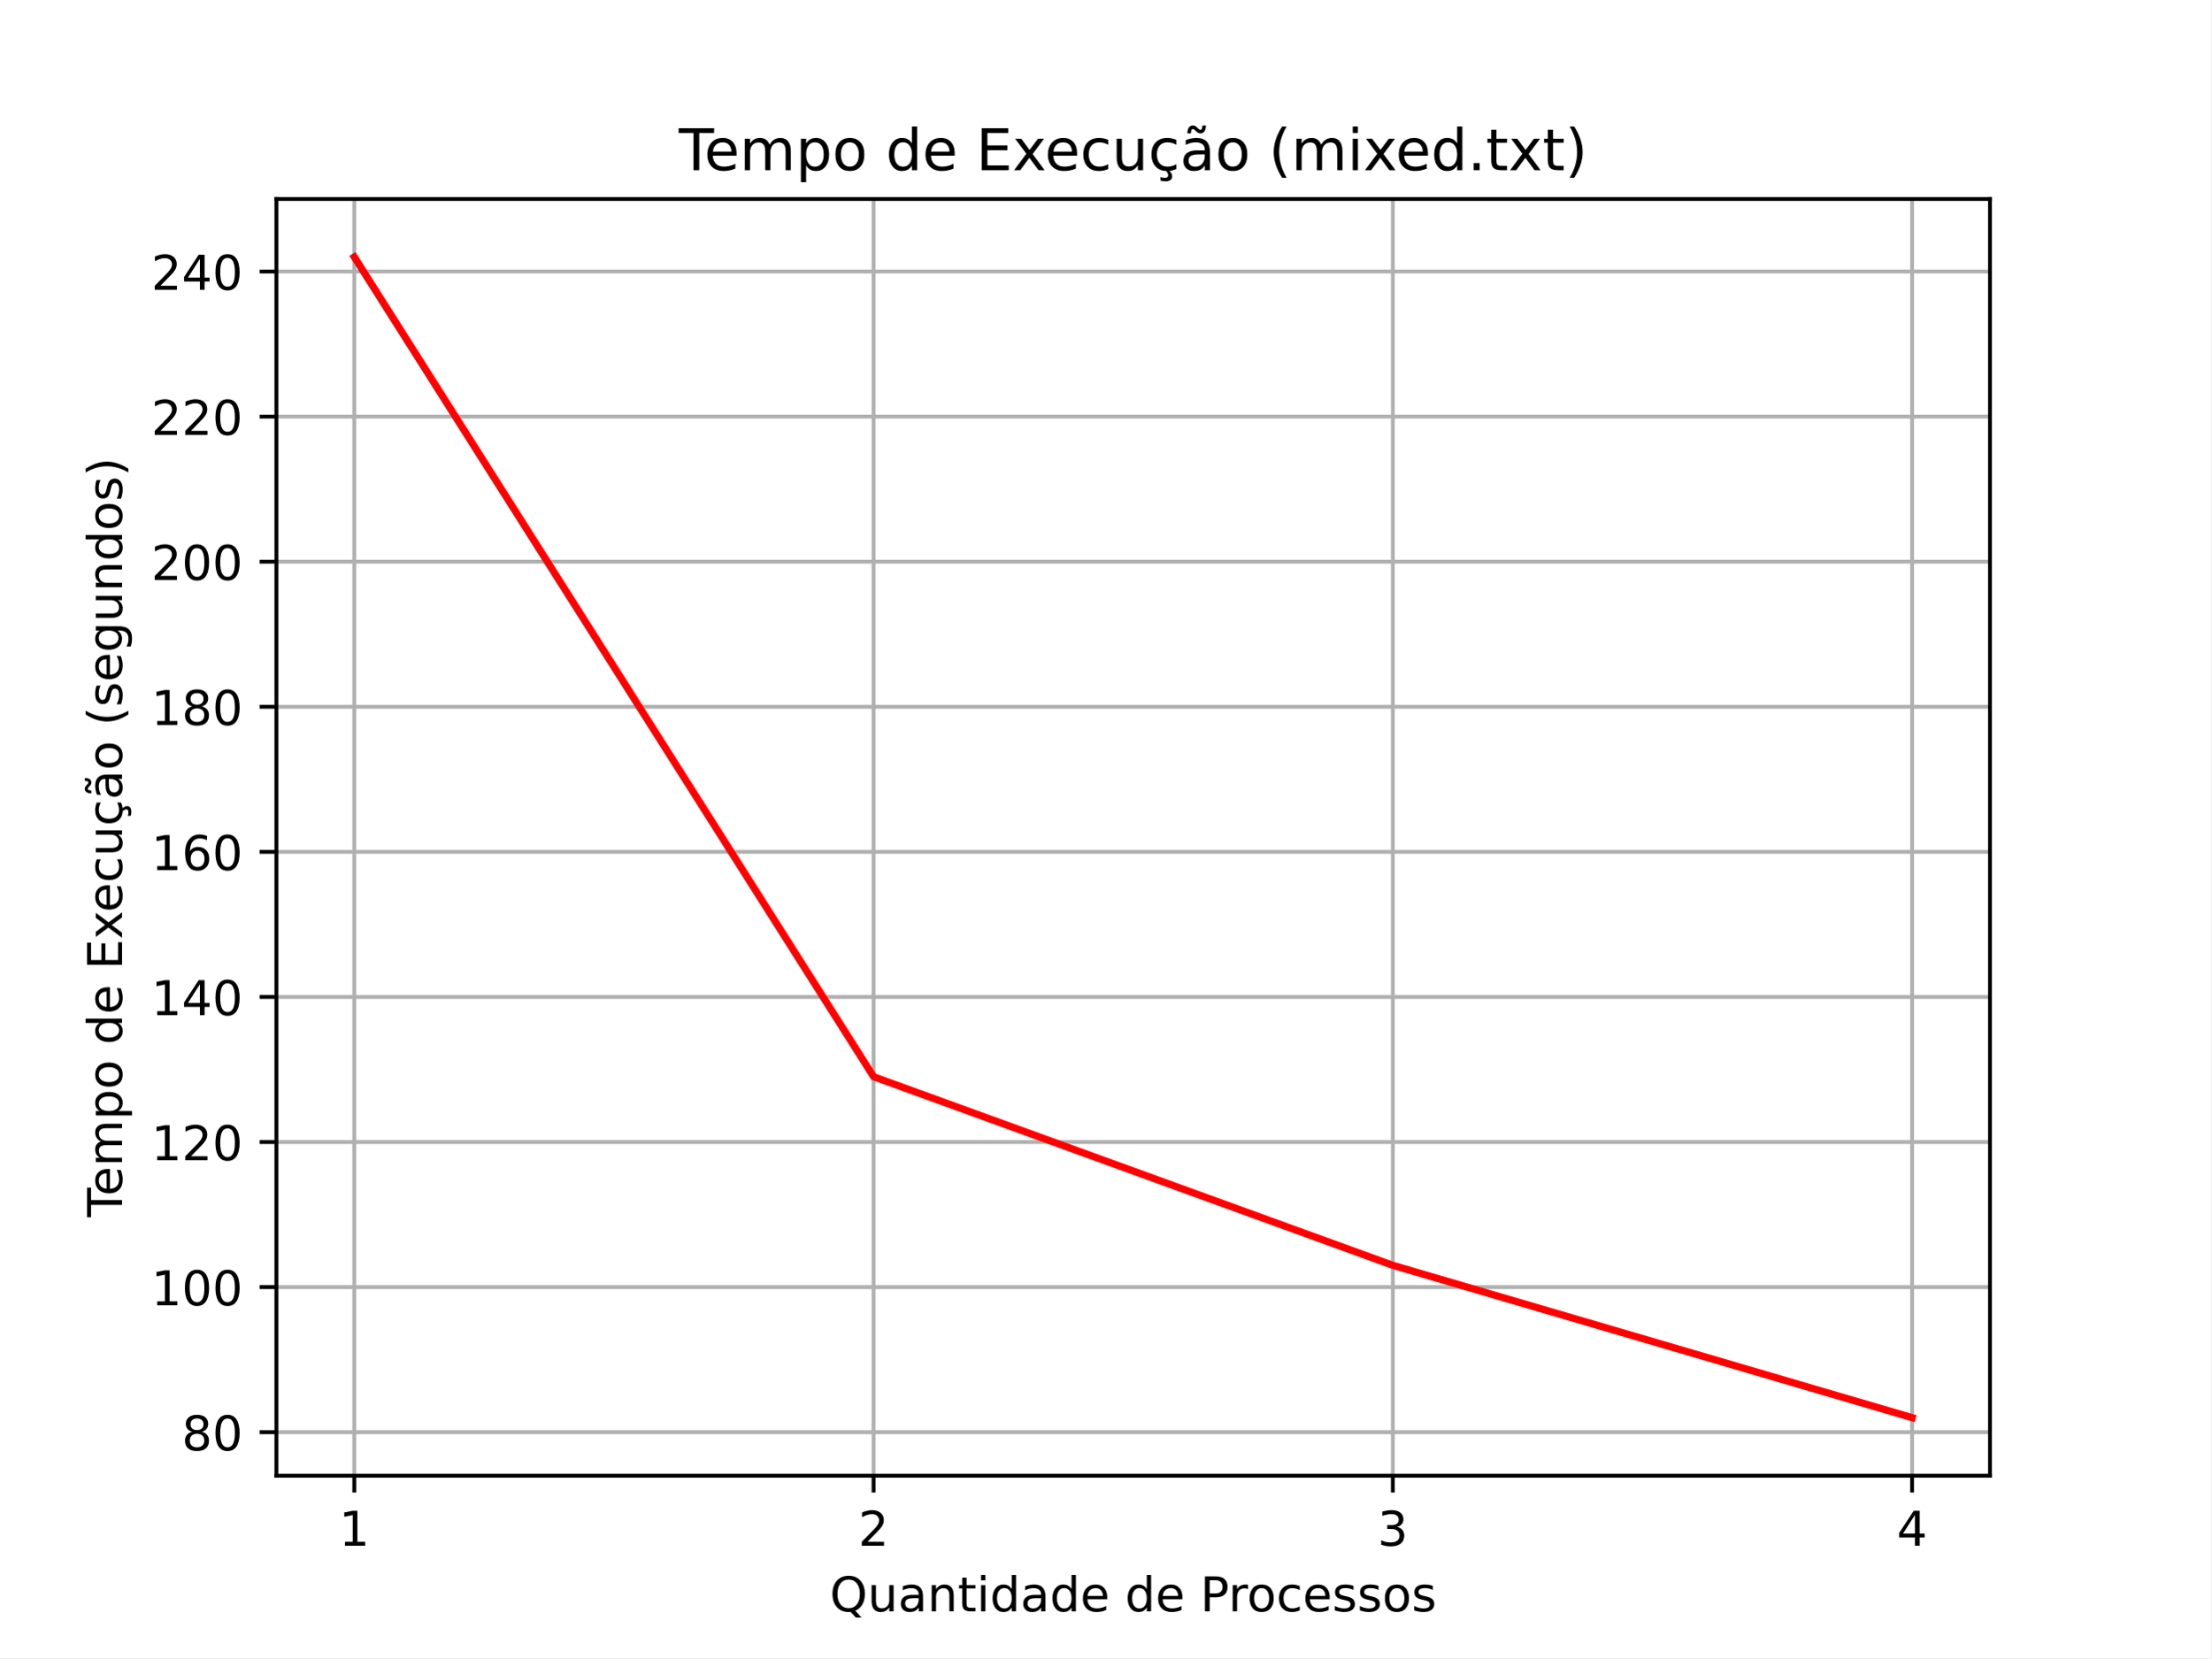
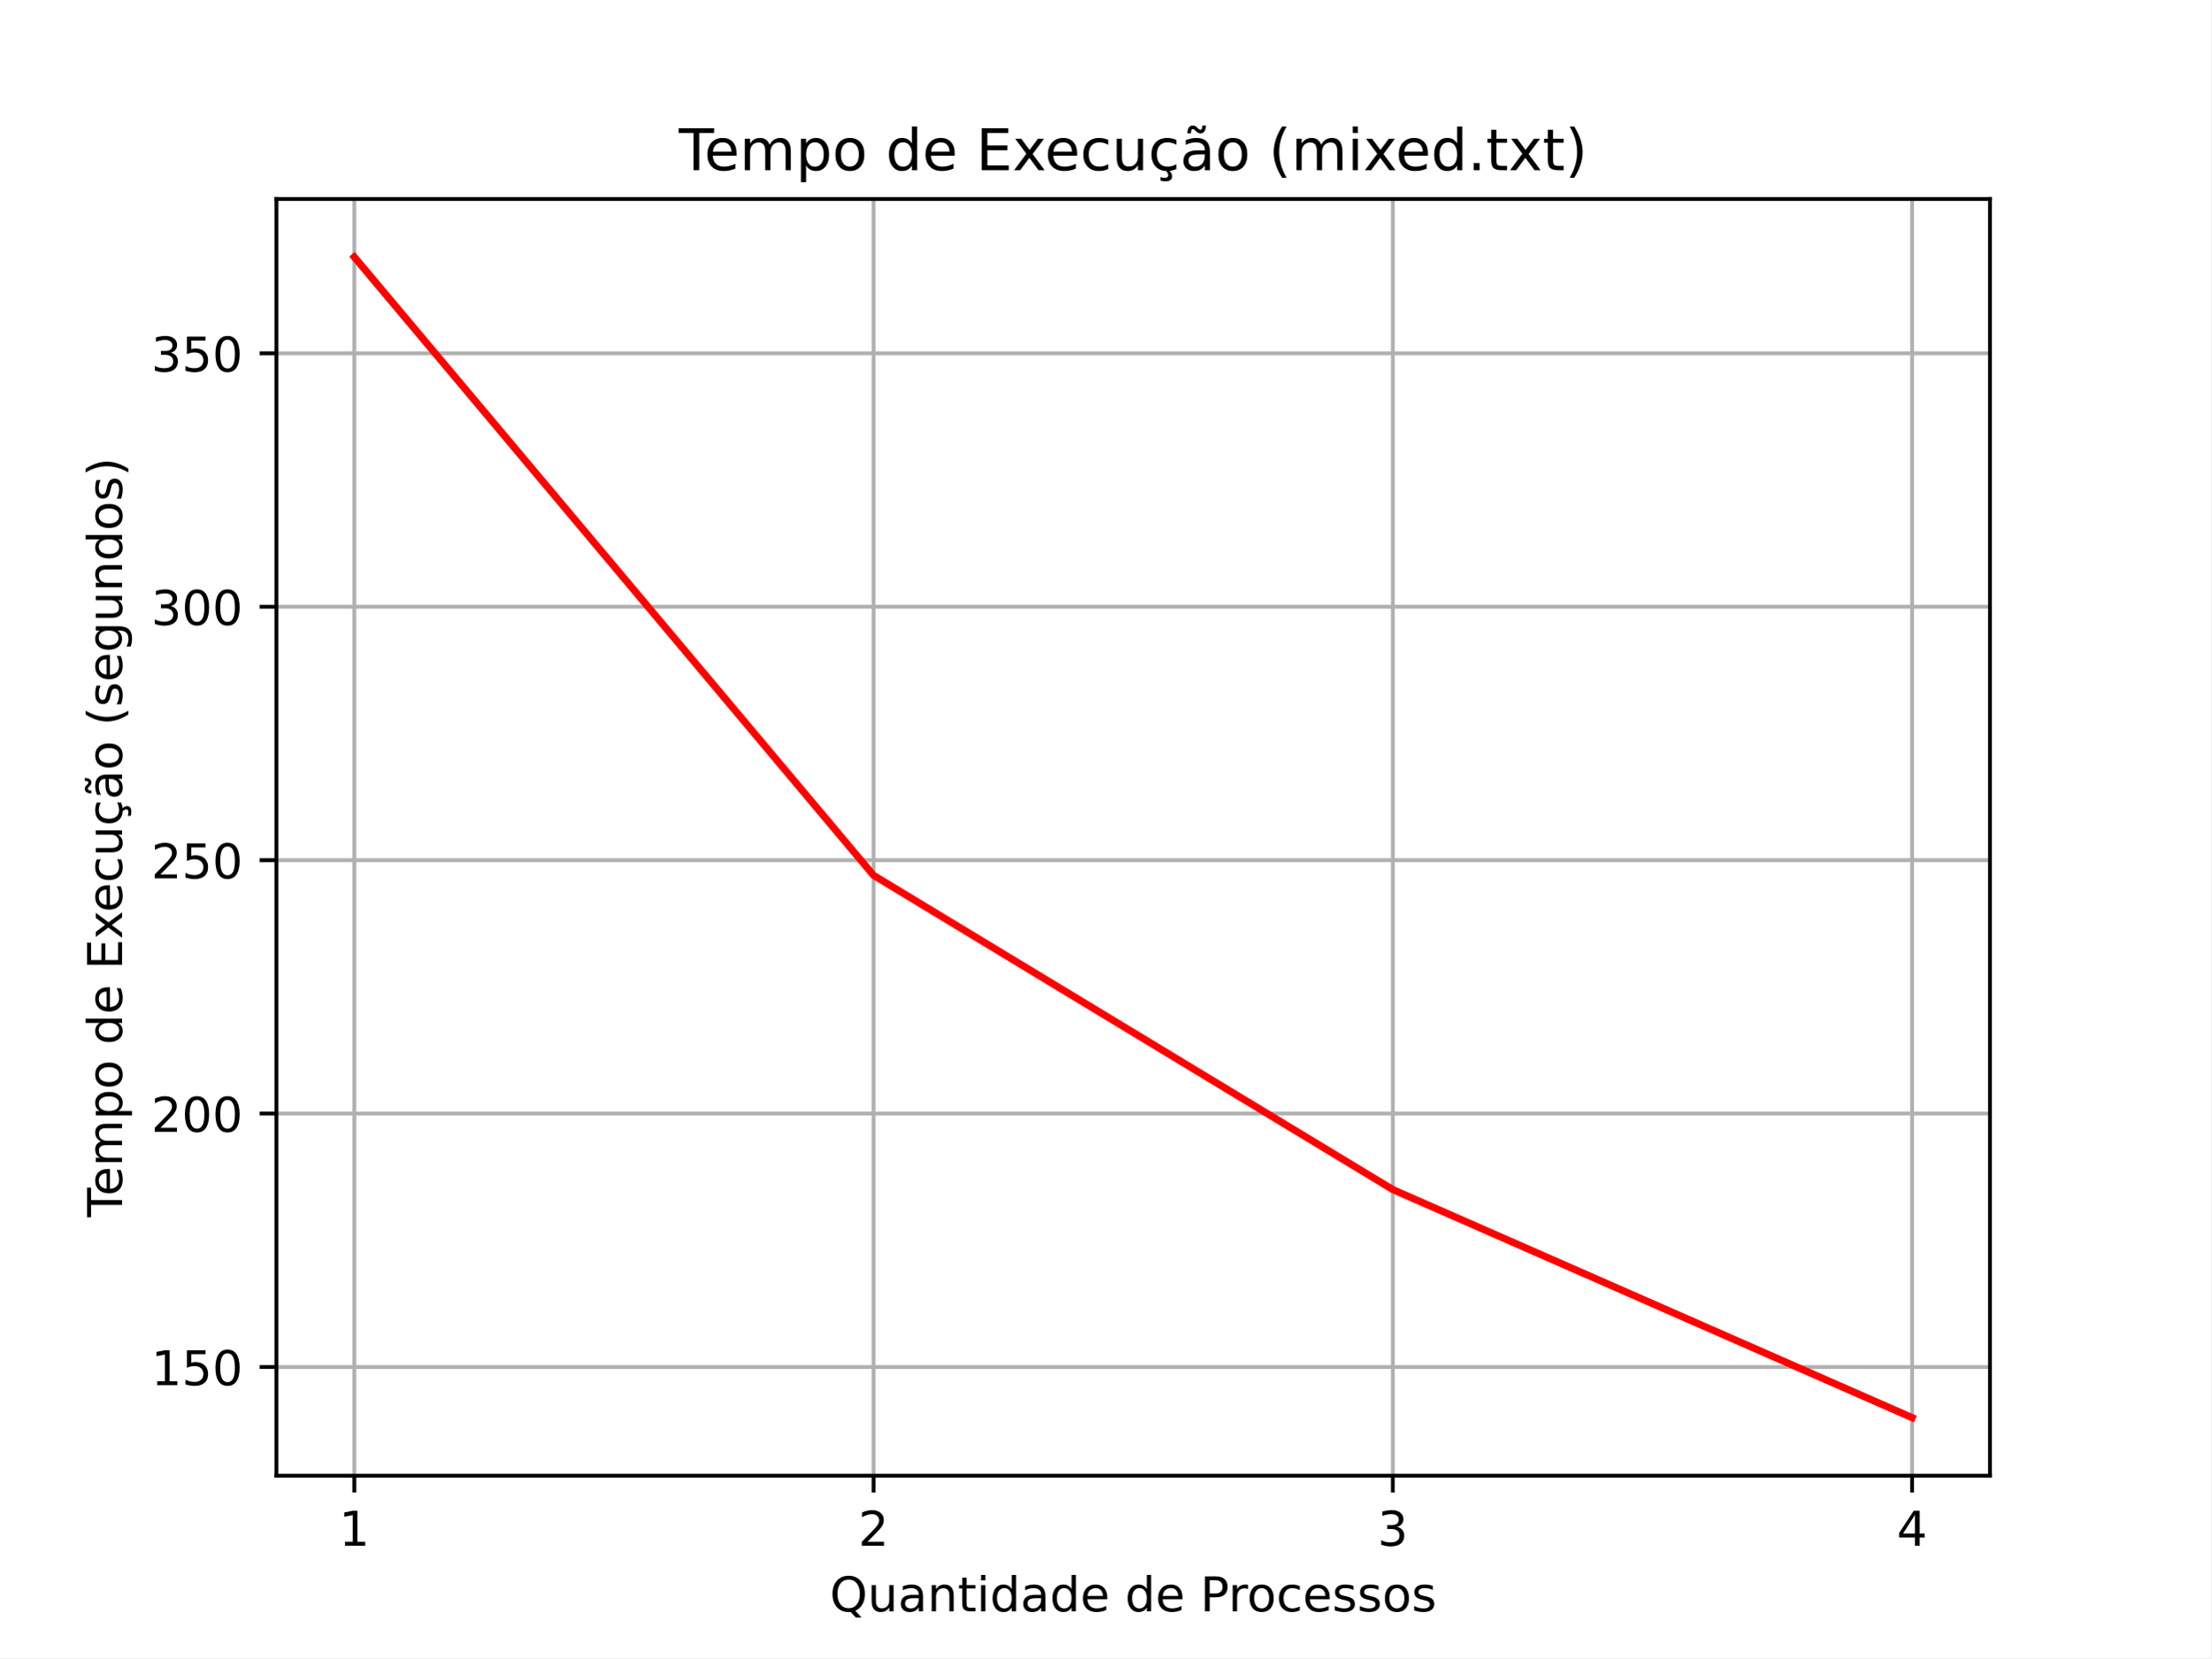
<svg xmlns="http://www.w3.org/2000/svg" xmlns:xlink="http://www.w3.org/1999/xlink" width="460.8pt" height="345.6pt" viewBox="0 0 460.8 345.6" version="1.1">
  <defs>
    <style type="text/css">*{stroke-linejoin: round; stroke-linecap: butt}</style>
  </defs>
  <g id="figure_1">
    <g id="patch_1">
      <path d="M 0 345.6  L 460.8 345.6  L 460.8 0  L 0 0  z " style="fill: #ffffff" />
    </g>
    <g id="axes_1">
      <g id="patch_2">
        <path d="M 57.6 307.584  L 414.72 307.584  L 414.72 41.472  L 57.6 41.472  z " style="fill: #ffffff" />
      </g>
      <g id="matplotlib.axis_1">
        <g id="xtick_1">
          <g id="line2d_1">
-             <path d="M 73.833 307.584  L 73.833 41.472  " clip-path="url(#pf955c7ecbe)" style="fill: none; stroke: #b0b0b0; stroke-width: 0.8; stroke-linecap: square" />
+             <path d="M 73.833 307.584  L 73.833 41.472  " clip-path="url(#p01dfd0a57e)" style="fill: none; stroke: #b0b0b0; stroke-width: 0.8; stroke-linecap: square" />
          </g>
          <g id="line2d_2">
            <defs>
-               <path id="m484f160011" d="M 0 0  L 0 3.5  " style="stroke: #000000; stroke-width: 0.8" />
+               <path id="m1928b1fa82" d="M 0 0  L 0 3.5  " style="stroke: #000000; stroke-width: 0.8" />
            </defs>
            <g>
-               <use xlink:href="#m484f160011" x="73.833" y="307.584" style="stroke: #000000; stroke-width: 0.8" />
+               <use xlink:href="#m1928b1fa82" x="73.833" y="307.584" style="stroke: #000000; stroke-width: 0.8" />
            </g>
          </g>
          <g id="text_1">
            <g transform="translate(70.65148 322.1824) scale(0.1 -0.1)">
              <defs>
                <path id="DejaVuSans-31" d="M 794 531  L 1825 531  L 1825 4091  L 703 3866  L 703 4441  L 1819 4666  L 2450 4666  L 2450 531  L 3481 531  L 3481 0  L 794 0  L 794 531  z " transform="scale(0.015625)" />
              </defs>
              <use xlink:href="#DejaVuSans-31" />
            </g>
          </g>
        </g>
        <g id="xtick_2">
          <g id="line2d_3">
-             <path d="M 182.051 307.584  L 182.051 41.472  " clip-path="url(#pf955c7ecbe)" style="fill: none; stroke: #b0b0b0; stroke-width: 0.8; stroke-linecap: square" />
+             <path d="M 182.051 307.584  L 182.051 41.472  " clip-path="url(#p01dfd0a57e)" style="fill: none; stroke: #b0b0b0; stroke-width: 0.8; stroke-linecap: square" />
          </g>
          <g id="line2d_4">
            <g>
-               <use xlink:href="#m484f160011" x="182.051" y="307.584" style="stroke: #000000; stroke-width: 0.8" />
+               <use xlink:href="#m1928b1fa82" x="182.051" y="307.584" style="stroke: #000000; stroke-width: 0.8" />
            </g>
          </g>
          <g id="text_2">
            <g transform="translate(178.8697 322.1824) scale(0.1 -0.1)">
              <defs>
                <path id="DejaVuSans-32" d="M 1228 531  L 3431 531  L 3431 0  L 469 0  L 469 531  Q 828 903 1448 1529  Q 2069 2156 2228 2338  Q 2531 2678 2651 2914  Q 2772 3150 2772 3378  Q 2772 3750 2511 3984  Q 2250 4219 1831 4219  Q 1534 4219 1204 4116  Q 875 4013 500 3803  L 500 4441  Q 881 4594 1212 4672  Q 1544 4750 1819 4750  Q 2544 4750 2975 4387  Q 3406 4025 3406 3419  Q 3406 3131 3298 2873  Q 3191 2616 2906 2266  Q 2828 2175 2409 1742  Q 1991 1309 1228 531  z " transform="scale(0.015625)" />
              </defs>
              <use xlink:href="#DejaVuSans-32" />
            </g>
          </g>
        </g>
        <g id="xtick_3">
          <g id="line2d_5">
-             <path d="M 290.269 307.584  L 290.269 41.472  " clip-path="url(#pf955c7ecbe)" style="fill: none; stroke: #b0b0b0; stroke-width: 0.8; stroke-linecap: square" />
+             <path d="M 290.269 307.584  L 290.269 41.472  " clip-path="url(#p01dfd0a57e)" style="fill: none; stroke: #b0b0b0; stroke-width: 0.8; stroke-linecap: square" />
          </g>
          <g id="line2d_6">
            <g>
-               <use xlink:href="#m484f160011" x="290.269" y="307.584" style="stroke: #000000; stroke-width: 0.8" />
+               <use xlink:href="#m1928b1fa82" x="290.269" y="307.584" style="stroke: #000000; stroke-width: 0.8" />
            </g>
          </g>
          <g id="text_3">
            <g transform="translate(287.0878 322.1824) scale(0.1 -0.1)">
              <defs>
                <path id="DejaVuSans-33" d="M 2597 2516  Q 3050 2419 3304 2112  Q 3559 1806 3559 1356  Q 3559 666 3084 287  Q 2609 -91 1734 -91  Q 1441 -91 1130 -33  Q 819 25 488 141  L 488 750  Q 750 597 1062 519  Q 1375 441 1716 441  Q 2309 441 2620 675  Q 2931 909 2931 1356  Q 2931 1769 2642 2001  Q 2353 2234 1838 2234  L 1294 2234  L 1294 2753  L 1863 2753  Q 2328 2753 2575 2939  Q 2822 3125 2822 3475  Q 2822 3834 2567 4026  Q 2313 4219 1838 4219  Q 1578 4219 1281 4162  Q 984 4106 628 3988  L 628 4550  Q 988 4650 1302 4700  Q 1616 4750 1894 4750  Q 2613 4750 3031 4423  Q 3450 4097 3450 3541  Q 3450 3153 3228 2886  Q 3006 2619 2597 2516  z " transform="scale(0.015625)" />
              </defs>
              <use xlink:href="#DejaVuSans-33" />
            </g>
          </g>
        </g>
        <g id="xtick_4">
          <g id="line2d_7">
-             <path d="M 398.487 307.584  L 398.487 41.472  " clip-path="url(#pf955c7ecbe)" style="fill: none; stroke: #b0b0b0; stroke-width: 0.8; stroke-linecap: square" />
+             <path d="M 398.487 307.584  L 398.487 41.472  " clip-path="url(#p01dfd0a57e)" style="fill: none; stroke: #b0b0b0; stroke-width: 0.8; stroke-linecap: square" />
          </g>
          <g id="line2d_8">
            <g>
-               <use xlink:href="#m484f160011" x="398.487" y="307.584" style="stroke: #000000; stroke-width: 0.8" />
+               <use xlink:href="#m1928b1fa82" x="398.487" y="307.584" style="stroke: #000000; stroke-width: 0.8" />
            </g>
          </g>
          <g id="text_4">
            <g transform="translate(395.306 322.1824) scale(0.1 -0.1)">
              <defs>
                <path id="DejaVuSans-34" d="M 2419 4116  L 825 1625  L 2419 1625  L 2419 4116  z M 2253 4666  L 3047 4666  L 3047 1625  L 3713 1625  L 3713 1100  L 3047 1100  L 3047 0  L 2419 0  L 2419 1100  L 313 1100  L 313 1709  L 2253 4666  z " transform="scale(0.015625)" />
              </defs>
              <use xlink:href="#DejaVuSans-34" />
            </g>
          </g>
        </g>
        <g id="text_5">
          <g transform="translate(172.9264 335.8606) scale(0.1 -0.1)">
            <defs>
              <path id="DejaVuSans-51" d="M 2522 4238  Q 1834 4238 1429 3725  Q 1025 3213 1025 2328  Q 1025 1447 1429 934  Q 1834 422 2522 422  Q 3209 422 3611 934  Q 4013 1447 4013 2328  Q 4013 3213 3611 3725  Q 3209 4238 2522 4238  z M 3406 84  L 4238 -825  L 3475 -825  L 2784 -78  Q 2681 -84 2626 -87  Q 2572 -91 2522 -91  Q 1538 -91 948 567  Q 359 1225 359 2328  Q 359 3434 948 4092  Q 1538 4750 2522 4750  Q 3503 4750 4090 4092  Q 4678 3434 4678 2328  Q 4678 1516 4351 937  Q 4025 359 3406 84  z " transform="scale(0.015625)" />
              <path id="DejaVuSans-75" d="M 544 1381  L 544 3500  L 1119 3500  L 1119 1403  Q 1119 906 1312 657  Q 1506 409 1894 409  Q 2359 409 2629 706  Q 2900 1003 2900 1516  L 2900 3500  L 3475 3500  L 3475 0  L 2900 0  L 2900 538  Q 2691 219 2414 64  Q 2138 -91 1772 -91  Q 1169 -91 856 284  Q 544 659 544 1381  z M 1991 3584  L 1991 3584  z " transform="scale(0.015625)" />
              <path id="DejaVuSans-61" d="M 2194 1759  Q 1497 1759 1228 1600  Q 959 1441 959 1056  Q 959 750 1161 570  Q 1363 391 1709 391  Q 2188 391 2477 730  Q 2766 1069 2766 1631  L 2766 1759  L 2194 1759  z M 3341 1997  L 3341 0  L 2766 0  L 2766 531  Q 2569 213 2275 61  Q 1981 -91 1556 -91  Q 1019 -91 701 211  Q 384 513 384 1019  Q 384 1609 779 1909  Q 1175 2209 1959 2209  L 2766 2209  L 2766 2266  Q 2766 2663 2505 2880  Q 2244 3097 1772 3097  Q 1472 3097 1187 3025  Q 903 2953 641 2809  L 641 3341  Q 956 3463 1253 3523  Q 1550 3584 1831 3584  Q 2591 3584 2966 3190  Q 3341 2797 3341 1997  z " transform="scale(0.015625)" />
              <path id="DejaVuSans-6e" d="M 3513 2113  L 3513 0  L 2938 0  L 2938 2094  Q 2938 2591 2744 2837  Q 2550 3084 2163 3084  Q 1697 3084 1428 2787  Q 1159 2491 1159 1978  L 1159 0  L 581 0  L 581 3500  L 1159 3500  L 1159 2956  Q 1366 3272 1645 3428  Q 1925 3584 2291 3584  Q 2894 3584 3203 3211  Q 3513 2838 3513 2113  z " transform="scale(0.015625)" />
              <path id="DejaVuSans-74" d="M 1172 4494  L 1172 3500  L 2356 3500  L 2356 3053  L 1172 3053  L 1172 1153  Q 1172 725 1289 603  Q 1406 481 1766 481  L 2356 481  L 2356 0  L 1766 0  Q 1100 0 847 248  Q 594 497 594 1153  L 594 3053  L 172 3053  L 172 3500  L 594 3500  L 594 4494  L 1172 4494  z " transform="scale(0.015625)" />
              <path id="DejaVuSans-69" d="M 603 3500  L 1178 3500  L 1178 0  L 603 0  L 603 3500  z M 603 4863  L 1178 4863  L 1178 4134  L 603 4134  L 603 4863  z " transform="scale(0.015625)" />
              <path id="DejaVuSans-64" d="M 2906 2969  L 2906 4863  L 3481 4863  L 3481 0  L 2906 0  L 2906 525  Q 2725 213 2448 61  Q 2172 -91 1784 -91  Q 1150 -91 751 415  Q 353 922 353 1747  Q 353 2572 751 3078  Q 1150 3584 1784 3584  Q 2172 3584 2448 3432  Q 2725 3281 2906 2969  z M 947 1747  Q 947 1113 1208 752  Q 1469 391 1925 391  Q 2381 391 2643 752  Q 2906 1113 2906 1747  Q 2906 2381 2643 2742  Q 2381 3103 1925 3103  Q 1469 3103 1208 2742  Q 947 2381 947 1747  z " transform="scale(0.015625)" />
              <path id="DejaVuSans-65" d="M 3597 1894  L 3597 1613  L 953 1613  Q 991 1019 1311 708  Q 1631 397 2203 397  Q 2534 397 2845 478  Q 3156 559 3463 722  L 3463 178  Q 3153 47 2828 -22  Q 2503 -91 2169 -91  Q 1331 -91 842 396  Q 353 884 353 1716  Q 353 2575 817 3079  Q 1281 3584 2069 3584  Q 2775 3584 3186 3129  Q 3597 2675 3597 1894  z M 3022 2063  Q 3016 2534 2758 2815  Q 2500 3097 2075 3097  Q 1594 3097 1305 2825  Q 1016 2553 972 2059  L 3022 2063  z " transform="scale(0.015625)" />
              <path id="DejaVuSans-20" transform="scale(0.015625)" />
              <path id="DejaVuSans-50" d="M 1259 4147  L 1259 2394  L 2053 2394  Q 2494 2394 2734 2622  Q 2975 2850 2975 3272  Q 2975 3691 2734 3919  Q 2494 4147 2053 4147  L 1259 4147  z M 628 4666  L 2053 4666  Q 2838 4666 3239 4311  Q 3641 3956 3641 3272  Q 3641 2581 3239 2228  Q 2838 1875 2053 1875  L 1259 1875  L 1259 0  L 628 0  L 628 4666  z " transform="scale(0.015625)" />
              <path id="DejaVuSans-72" d="M 2631 2963  Q 2534 3019 2420 3045  Q 2306 3072 2169 3072  Q 1681 3072 1420 2755  Q 1159 2438 1159 1844  L 1159 0  L 581 0  L 581 3500  L 1159 3500  L 1159 2956  Q 1341 3275 1631 3429  Q 1922 3584 2338 3584  Q 2397 3584 2469 3576  Q 2541 3569 2628 3553  L 2631 2963  z " transform="scale(0.015625)" />
              <path id="DejaVuSans-6f" d="M 1959 3097  Q 1497 3097 1228 2736  Q 959 2375 959 1747  Q 959 1119 1226 758  Q 1494 397 1959 397  Q 2419 397 2687 759  Q 2956 1122 2956 1747  Q 2956 2369 2687 2733  Q 2419 3097 1959 3097  z M 1959 3584  Q 2709 3584 3137 3096  Q 3566 2609 3566 1747  Q 3566 888 3137 398  Q 2709 -91 1959 -91  Q 1206 -91 779 398  Q 353 888 353 1747  Q 353 2609 779 3096  Q 1206 3584 1959 3584  z " transform="scale(0.015625)" />
              <path id="DejaVuSans-63" d="M 3122 3366  L 3122 2828  Q 2878 2963 2633 3030  Q 2388 3097 2138 3097  Q 1578 3097 1268 2742  Q 959 2388 959 1747  Q 959 1106 1268 751  Q 1578 397 2138 397  Q 2388 397 2633 464  Q 2878 531 3122 666  L 3122 134  Q 2881 22 2623 -34  Q 2366 -91 2075 -91  Q 1284 -91 818 406  Q 353 903 353 1747  Q 353 2603 823 3093  Q 1294 3584 2113 3584  Q 2378 3584 2631 3529  Q 2884 3475 3122 3366  z " transform="scale(0.015625)" />
              <path id="DejaVuSans-73" d="M 2834 3397  L 2834 2853  Q 2591 2978 2328 3040  Q 2066 3103 1784 3103  Q 1356 3103 1142 2972  Q 928 2841 928 2578  Q 928 2378 1081 2264  Q 1234 2150 1697 2047  L 1894 2003  Q 2506 1872 2764 1633  Q 3022 1394 3022 966  Q 3022 478 2636 193  Q 2250 -91 1575 -91  Q 1294 -91 989 -36  Q 684 19 347 128  L 347 722  Q 666 556 975 473  Q 1284 391 1588 391  Q 1994 391 2212 530  Q 2431 669 2431 922  Q 2431 1156 2273 1281  Q 2116 1406 1581 1522  L 1381 1569  Q 847 1681 609 1914  Q 372 2147 372 2553  Q 372 3047 722 3315  Q 1072 3584 1716 3584  Q 2034 3584 2315 3537  Q 2597 3491 2834 3397  z " transform="scale(0.015625)" />
            </defs>
            <use xlink:href="#DejaVuSans-51" />
            <use xlink:href="#DejaVuSans-75" x="78.711" />
            <use xlink:href="#DejaVuSans-61" x="142.09" />
            <use xlink:href="#DejaVuSans-6e" x="203.369" />
            <use xlink:href="#DejaVuSans-74" x="266.748" />
            <use xlink:href="#DejaVuSans-69" x="305.957" />
            <use xlink:href="#DejaVuSans-64" x="333.74" />
            <use xlink:href="#DejaVuSans-61" x="397.217" />
            <use xlink:href="#DejaVuSans-64" x="458.496" />
            <use xlink:href="#DejaVuSans-65" x="521.973" />
            <use xlink:href="#DejaVuSans-20" x="583.496" />
            <use xlink:href="#DejaVuSans-64" x="615.283" />
            <use xlink:href="#DejaVuSans-65" x="678.76" />
            <use xlink:href="#DejaVuSans-20" x="740.283" />
            <use xlink:href="#DejaVuSans-50" x="772.07" />
            <use xlink:href="#DejaVuSans-72" x="830.623" />
            <use xlink:href="#DejaVuSans-6f" x="869.486" />
            <use xlink:href="#DejaVuSans-63" x="930.668" />
            <use xlink:href="#DejaVuSans-65" x="985.648" />
            <use xlink:href="#DejaVuSans-73" x="1047.172" />
            <use xlink:href="#DejaVuSans-73" x="1099.271" />
            <use xlink:href="#DejaVuSans-6f" x="1151.371" />
            <use xlink:href="#DejaVuSans-73" x="1212.553" />
          </g>
        </g>
      </g>
      <g id="matplotlib.axis_2">
        <g id="ytick_1">
          <g id="line2d_9">
-             <path d="M 57.6 298.512  L 414.72 298.512  " clip-path="url(#pf955c7ecbe)" style="fill: none; stroke: #b0b0b0; stroke-width: 0.8; stroke-linecap: square" />
+             <path d="M 57.6 284.924  L 414.72 284.924  " clip-path="url(#p01dfd0a57e)" style="fill: none; stroke: #b0b0b0; stroke-width: 0.8; stroke-linecap: square" />
          </g>
          <g id="line2d_10">
            <defs>
-               <path id="m12de09d271" d="M 0 0  L -3.5 0  " style="stroke: #000000; stroke-width: 0.8" />
+               <path id="m1149dc8ba1" d="M 0 0  L -3.5 0  " style="stroke: #000000; stroke-width: 0.8" />
            </defs>
            <g>
-               <use xlink:href="#m12de09d271" x="57.6" y="298.512" style="stroke: #000000; stroke-width: 0.8" />
+               <use xlink:href="#m1149dc8ba1" x="57.6" y="284.924" style="stroke: #000000; stroke-width: 0.8" />
            </g>
          </g>
          <g id="text_6">
-             <g transform="translate(37.875 302.3112) scale(0.1 -0.1)">
-               <defs>
-                 <path id="DejaVuSans-38" d="M 2034 2216  Q 1584 2216 1326 1975  Q 1069 1734 1069 1313  Q 1069 891 1326 650  Q 1584 409 2034 409  Q 2484 409 2743 651  Q 3003 894 3003 1313  Q 3003 1734 2745 1975  Q 2488 2216 2034 2216  z M 1403 2484  Q 997 2584 770 2862  Q 544 3141 544 3541  Q 544 4100 942 4425  Q 1341 4750 2034 4750  Q 2731 4750 3128 4425  Q 3525 4100 3525 3541  Q 3525 3141 3298 2862  Q 3072 2584 2669 2484  Q 3125 2378 3379 2068  Q 3634 1759 3634 1313  Q 3634 634 3220 271  Q 2806 -91 2034 -91  Q 1263 -91 848 271  Q 434 634 434 1313  Q 434 1759 690 2068  Q 947 2378 1403 2484  z M 1172 3481  Q 1172 3119 1398 2916  Q 1625 2713 2034 2713  Q 2441 2713 2670 2916  Q 2900 3119 2900 3481  Q 2900 3844 2670 4047  Q 2441 4250 2034 4250  Q 1625 4250 1398 4047  Q 1172 3844 1172 3481  z " transform="scale(0.015625)" />
+             <g transform="translate(31.5125 288.723) scale(0.1 -0.1)">
+               <defs>
+                 <path id="DejaVuSans-35" d="M 691 4666  L 3169 4666  L 3169 4134  L 1269 4134  L 1269 2991  Q 1406 3038 1543 3061  Q 1681 3084 1819 3084  Q 2600 3084 3056 2656  Q 3513 2228 3513 1497  Q 3513 744 3044 326  Q 2575 -91 1722 -91  Q 1428 -91 1123 -41  Q 819 9 494 109  L 494 744  Q 775 591 1075 516  Q 1375 441 1709 441  Q 2250 441 2565 725  Q 2881 1009 2881 1497  Q 2881 1984 2565 2268  Q 2250 2553 1709 2553  Q 1456 2553 1204 2497  Q 953 2441 691 2322  L 691 4666  z " transform="scale(0.015625)" />
                <path id="DejaVuSans-30" d="M 2034 4250  Q 1547 4250 1301 3770  Q 1056 3291 1056 2328  Q 1056 1369 1301 889  Q 1547 409 2034 409  Q 2525 409 2770 889  Q 3016 1369 3016 2328  Q 3016 3291 2770 3770  Q 2525 4250 2034 4250  z M 2034 4750  Q 2819 4750 3233 4129  Q 3647 3509 3647 2328  Q 3647 1150 3233 529  Q 2819 -91 2034 -91  Q 1250 -91 836 529  Q 422 1150 422 2328  Q 422 3509 836 4129  Q 1250 4750 2034 4750  z " transform="scale(0.015625)" />
              </defs>
-               <use xlink:href="#DejaVuSans-38" />
-               <use xlink:href="#DejaVuSans-30" x="63.623" />
+               <use xlink:href="#DejaVuSans-31" />
+               <use xlink:href="#DejaVuSans-35" x="63.623" />
+               <use xlink:href="#DejaVuSans-30" x="127.246" />
            </g>
          </g>
        </g>
        <g id="ytick_2">
          <g id="line2d_11">
-             <path d="M 57.6 268.272  L 414.72 268.272  " clip-path="url(#pf955c7ecbe)" style="fill: none; stroke: #b0b0b0; stroke-width: 0.8; stroke-linecap: square" />
+             <path d="M 57.6 232.103  L 414.72 232.103  " clip-path="url(#p01dfd0a57e)" style="fill: none; stroke: #b0b0b0; stroke-width: 0.8; stroke-linecap: square" />
          </g>
          <g id="line2d_12">
            <g>
-               <use xlink:href="#m12de09d271" x="57.6" y="268.272" style="stroke: #000000; stroke-width: 0.8" />
+               <use xlink:href="#m1149dc8ba1" x="57.6" y="232.103" style="stroke: #000000; stroke-width: 0.8" />
            </g>
          </g>
          <g id="text_7">
-             <g transform="translate(31.5125 272.0712) scale(0.1 -0.1)">
-               <use xlink:href="#DejaVuSans-31" />
+             <g transform="translate(31.5125 235.9021) scale(0.1 -0.1)">
+               <use xlink:href="#DejaVuSans-32" />
              <use xlink:href="#DejaVuSans-30" x="63.623" />
              <use xlink:href="#DejaVuSans-30" x="127.246" />
            </g>
          </g>
        </g>
        <g id="ytick_3">
          <g id="line2d_13">
-             <path d="M 57.6 238.032  L 414.72 238.032  " clip-path="url(#pf955c7ecbe)" style="fill: none; stroke: #b0b0b0; stroke-width: 0.8; stroke-linecap: square" />
+             <path d="M 57.6 179.282  L 414.72 179.282  " clip-path="url(#p01dfd0a57e)" style="fill: none; stroke: #b0b0b0; stroke-width: 0.8; stroke-linecap: square" />
          </g>
          <g id="line2d_14">
            <g>
-               <use xlink:href="#m12de09d271" x="57.6" y="238.032" style="stroke: #000000; stroke-width: 0.8" />
+               <use xlink:href="#m1149dc8ba1" x="57.6" y="179.282" style="stroke: #000000; stroke-width: 0.8" />
            </g>
          </g>
          <g id="text_8">
-             <g transform="translate(31.5125 241.8312) scale(0.1 -0.1)">
-               <use xlink:href="#DejaVuSans-31" />
-               <use xlink:href="#DejaVuSans-32" x="63.623" />
+             <g transform="translate(31.5125 183.0811) scale(0.1 -0.1)">
+               <use xlink:href="#DejaVuSans-32" />
+               <use xlink:href="#DejaVuSans-35" x="63.623" />
              <use xlink:href="#DejaVuSans-30" x="127.246" />
            </g>
          </g>
        </g>
        <g id="ytick_4">
          <g id="line2d_15">
-             <path d="M 57.6 207.792  L 414.72 207.792  " clip-path="url(#pf955c7ecbe)" style="fill: none; stroke: #b0b0b0; stroke-width: 0.8; stroke-linecap: square" />
+             <path d="M 57.6 126.461  L 414.72 126.461  " clip-path="url(#p01dfd0a57e)" style="fill: none; stroke: #b0b0b0; stroke-width: 0.8; stroke-linecap: square" />
          </g>
          <g id="line2d_16">
            <g>
-               <use xlink:href="#m12de09d271" x="57.6" y="207.792" style="stroke: #000000; stroke-width: 0.8" />
+               <use xlink:href="#m1149dc8ba1" x="57.6" y="126.461" style="stroke: #000000; stroke-width: 0.8" />
            </g>
          </g>
          <g id="text_9">
-             <g transform="translate(31.5125 211.5912) scale(0.1 -0.1)">
-               <use xlink:href="#DejaVuSans-31" />
-               <use xlink:href="#DejaVuSans-34" x="63.623" />
+             <g transform="translate(31.5125 130.2601) scale(0.1 -0.1)">
+               <use xlink:href="#DejaVuSans-33" />
+               <use xlink:href="#DejaVuSans-30" x="63.623" />
              <use xlink:href="#DejaVuSans-30" x="127.246" />
            </g>
          </g>
        </g>
        <g id="ytick_5">
          <g id="line2d_17">
-             <path d="M 57.6 177.552  L 414.72 177.552  " clip-path="url(#pf955c7ecbe)" style="fill: none; stroke: #b0b0b0; stroke-width: 0.8; stroke-linecap: square" />
+             <path d="M 57.6 73.64  L 414.72 73.64  " clip-path="url(#p01dfd0a57e)" style="fill: none; stroke: #b0b0b0; stroke-width: 0.8; stroke-linecap: square" />
          </g>
          <g id="line2d_18">
            <g>
-               <use xlink:href="#m12de09d271" x="57.6" y="177.552" style="stroke: #000000; stroke-width: 0.8" />
+               <use xlink:href="#m1149dc8ba1" x="57.6" y="73.64" style="stroke: #000000; stroke-width: 0.8" />
            </g>
          </g>
          <g id="text_10">
-             <g transform="translate(31.5125 181.3512) scale(0.1 -0.1)">
-               <defs>
-                 <path id="DejaVuSans-36" d="M 2113 2584  Q 1688 2584 1439 2293  Q 1191 2003 1191 1497  Q 1191 994 1439 701  Q 1688 409 2113 409  Q 2538 409 2786 701  Q 3034 994 3034 1497  Q 3034 2003 2786 2293  Q 2538 2584 2113 2584  z M 3366 4563  L 3366 3988  Q 3128 4100 2886 4159  Q 2644 4219 2406 4219  Q 1781 4219 1451 3797  Q 1122 3375 1075 2522  Q 1259 2794 1537 2939  Q 1816 3084 2150 3084  Q 2853 3084 3261 2657  Q 3669 2231 3669 1497  Q 3669 778 3244 343  Q 2819 -91 2113 -91  Q 1303 -91 875 529  Q 447 1150 447 2328  Q 447 3434 972 4092  Q 1497 4750 2381 4750  Q 2619 4750 2861 4703  Q 3103 4656 3366 4563  z " transform="scale(0.015625)" />
-               </defs>
-               <use xlink:href="#DejaVuSans-31" />
-               <use xlink:href="#DejaVuSans-36" x="63.623" />
-               <use xlink:href="#DejaVuSans-30" x="127.246" />
-             </g>
-           </g>
-         </g>
-         <g id="ytick_6">
-           <g id="line2d_19">
-             <path d="M 57.6 147.312  L 414.72 147.312  " clip-path="url(#pf955c7ecbe)" style="fill: none; stroke: #b0b0b0; stroke-width: 0.8; stroke-linecap: square" />
-           </g>
-           <g id="line2d_20">
-             <g>
-               <use xlink:href="#m12de09d271" x="57.6" y="147.312" style="stroke: #000000; stroke-width: 0.8" />
-             </g>
-           </g>
-           <g id="text_11">
-             <g transform="translate(31.5125 151.1112) scale(0.1 -0.1)">
-               <use xlink:href="#DejaVuSans-31" />
-               <use xlink:href="#DejaVuSans-38" x="63.623" />
-               <use xlink:href="#DejaVuSans-30" x="127.246" />
-             </g>
-           </g>
-         </g>
-         <g id="ytick_7">
-           <g id="line2d_21">
-             <path d="M 57.6 117.072  L 414.72 117.072  " clip-path="url(#pf955c7ecbe)" style="fill: none; stroke: #b0b0b0; stroke-width: 0.8; stroke-linecap: square" />
-           </g>
-           <g id="line2d_22">
-             <g>
-               <use xlink:href="#m12de09d271" x="57.6" y="117.072" style="stroke: #000000; stroke-width: 0.8" />
-             </g>
-           </g>
-           <g id="text_12">
-             <g transform="translate(31.5125 120.8712) scale(0.1 -0.1)">
-               <use xlink:href="#DejaVuSans-32" />
-               <use xlink:href="#DejaVuSans-30" x="63.623" />
-               <use xlink:href="#DejaVuSans-30" x="127.246" />
-             </g>
-           </g>
-         </g>
-         <g id="ytick_8">
-           <g id="line2d_23">
-             <path d="M 57.6 86.832  L 414.72 86.832  " clip-path="url(#pf955c7ecbe)" style="fill: none; stroke: #b0b0b0; stroke-width: 0.8; stroke-linecap: square" />
-           </g>
-           <g id="line2d_24">
-             <g>
-               <use xlink:href="#m12de09d271" x="57.6" y="86.832" style="stroke: #000000; stroke-width: 0.8" />
-             </g>
-           </g>
-           <g id="text_13">
-             <g transform="translate(31.5125 90.63122) scale(0.1 -0.1)">
-               <use xlink:href="#DejaVuSans-32" />
-               <use xlink:href="#DejaVuSans-32" x="63.623" />
-               <use xlink:href="#DejaVuSans-30" x="127.246" />
-             </g>
-           </g>
-         </g>
-         <g id="ytick_9">
-           <g id="line2d_25">
-             <path d="M 57.6 56.592  L 414.72 56.592  " clip-path="url(#pf955c7ecbe)" style="fill: none; stroke: #b0b0b0; stroke-width: 0.8; stroke-linecap: square" />
-           </g>
-           <g id="line2d_26">
-             <g>
-               <use xlink:href="#m12de09d271" x="57.6" y="56.592" style="stroke: #000000; stroke-width: 0.8" />
-             </g>
-           </g>
-           <g id="text_14">
-             <g transform="translate(31.5125 60.39122) scale(0.1 -0.1)">
-               <use xlink:href="#DejaVuSans-32" />
-               <use xlink:href="#DejaVuSans-34" x="63.623" />
-               <use xlink:href="#DejaVuSans-30" x="127.246" />
-             </g>
-           </g>
-         </g>
-         <g id="text_15">
+             <g transform="translate(31.5125 77.43918) scale(0.1 -0.1)">
+               <use xlink:href="#DejaVuSans-33" />
+               <use xlink:href="#DejaVuSans-35" x="63.623" />
+               <use xlink:href="#DejaVuSans-30" x="127.246" />
+             </g>
+           </g>
+         </g>
+         <g id="text_11">
          <g transform="translate(25.43281 253.6928) rotate(-90) scale(0.1 -0.1)">
            <defs>
              <path id="DejaVuSans-54" d="M -19 4666  L 3928 4666  L 3928 4134  L 2272 4134  L 2272 0  L 1638 0  L 1638 4134  L -19 4134  L -19 4666  z " transform="scale(0.015625)" />
              <path id="DejaVuSans-6d" d="M 3328 2828  Q 3544 3216 3844 3400  Q 4144 3584 4550 3584  Q 5097 3584 5394 3201  Q 5691 2819 5691 2113  L 5691 0  L 5113 0  L 5113 2094  Q 5113 2597 4934 2840  Q 4756 3084 4391 3084  Q 3944 3084 3684 2787  Q 3425 2491 3425 1978  L 3425 0  L 2847 0  L 2847 2094  Q 2847 2600 2669 2842  Q 2491 3084 2119 3084  Q 1678 3084 1418 2786  Q 1159 2488 1159 1978  L 1159 0  L 581 0  L 581 3500  L 1159 3500  L 1159 2956  Q 1356 3278 1631 3431  Q 1906 3584 2284 3584  Q 2666 3584 2933 3390  Q 3200 3197 3328 2828  z " transform="scale(0.015625)" />
              <path id="DejaVuSans-70" d="M 1159 525  L 1159 -1331  L 581 -1331  L 581 3500  L 1159 3500  L 1159 2969  Q 1341 3281 1617 3432  Q 1894 3584 2278 3584  Q 2916 3584 3314 3078  Q 3713 2572 3713 1747  Q 3713 922 3314 415  Q 2916 -91 2278 -91  Q 1894 -91 1617 61  Q 1341 213 1159 525  z M 3116 1747  Q 3116 2381 2855 2742  Q 2594 3103 2138 3103  Q 1681 3103 1420 2742  Q 1159 2381 1159 1747  Q 1159 1113 1420 752  Q 1681 391 2138 391  Q 2594 391 2855 752  Q 3116 1113 3116 1747  z " transform="scale(0.015625)" />
              <path id="DejaVuSans-45" d="M 628 4666  L 3578 4666  L 3578 4134  L 1259 4134  L 1259 2753  L 3481 2753  L 3481 2222  L 1259 2222  L 1259 531  L 3634 531  L 3634 0  L 628 0  L 628 4666  z " transform="scale(0.015625)" />
              <path id="DejaVuSans-78" d="M 3513 3500  L 2247 1797  L 3578 0  L 2900 0  L 1881 1375  L 863 0  L 184 0  L 1544 1831  L 300 3500  L 978 3500  L 1906 2253  L 2834 3500  L 3513 3500  z " transform="scale(0.015625)" />
              <path id="DejaVuSans-e7" d="M 3122 3366  L 3122 2828  Q 2878 2963 2633 3030  Q 2388 3097 2138 3097  Q 1578 3097 1268 2742  Q 959 2388 959 1747  Q 959 1106 1268 751  Q 1578 397 2138 397  Q 2388 397 2633 464  Q 2878 531 3122 666  L 3122 134  Q 2881 22 2623 -34  Q 2366 -91 2075 -91  Q 1284 -91 818 406  Q 353 903 353 1747  Q 353 2603 823 3093  Q 1294 3584 2113 3584  Q 2378 3584 2631 3529  Q 2884 3475 3122 3366  z M 2311 0  Q 2482 -194 2566 -358  Q 2651 -522 2651 -672  Q 2651 -950 2463 -1092  Q 2276 -1234 1907 -1234  Q 1764 -1234 1628 -1215  Q 1492 -1197 1357 -1159  L 1357 -750  Q 1464 -803 1579 -826  Q 1695 -850 1842 -850  Q 2026 -850 2120 -775  Q 2214 -700 2214 -556  Q 2214 -463 2146 -327  Q 2079 -191 1939 0  L 2311 0  z " transform="scale(0.015625)" />
              <path id="DejaVuSans-e3" d="M 2194 1759  Q 1497 1759 1228 1600  Q 959 1441 959 1056  Q 959 750 1161 570  Q 1363 391 1709 391  Q 2188 391 2477 730  Q 2766 1069 2766 1631  L 2766 1759  L 2194 1759  z M 3341 1997  L 3341 0  L 2766 0  L 2766 531  Q 2569 213 2275 61  Q 1981 -91 1556 -91  Q 1019 -91 701 211  Q 384 513 384 1019  Q 384 1609 779 1909  Q 1175 2209 1959 2209  L 2766 2209  L 2766 2266  Q 2766 2663 2505 2880  Q 2244 3097 1772 3097  Q 1472 3097 1187 3025  Q 903 2953 641 2809  L 641 3341  Q 956 3463 1253 3523  Q 1550 3584 1831 3584  Q 2591 3584 2966 3190  Q 3341 2797 3341 1997  z M 1844 4281  L 1665 4453  Q 1597 4516 1545 4545  Q 1494 4575 1453 4575  Q 1334 4575 1278 4461  Q 1222 4347 1215 4091  L 825 4091  Q 831 4513 990 4742  Q 1150 4972 1434 4972  Q 1553 4972 1653 4928  Q 1753 4884 1869 4781  L 2047 4609  Q 2115 4547 2167 4517  Q 2219 4488 2259 4488  Q 2378 4488 2434 4602  Q 2490 4716 2497 4972  L 2887 4972  Q 2881 4550 2721 4320  Q 2562 4091 2278 4091  Q 2159 4091 2059 4134  Q 1959 4178 1844 4281  z " transform="scale(0.015625)" />
              <path id="DejaVuSans-28" d="M 1984 4856  Q 1566 4138 1362 3434  Q 1159 2731 1159 2009  Q 1159 1288 1364 580  Q 1569 -128 1984 -844  L 1484 -844  Q 1016 -109 783 600  Q 550 1309 550 2009  Q 550 2706 781 3412  Q 1013 4119 1484 4856  L 1984 4856  z " transform="scale(0.015625)" />
              <path id="DejaVuSans-67" d="M 2906 1791  Q 2906 2416 2648 2759  Q 2391 3103 1925 3103  Q 1463 3103 1205 2759  Q 947 2416 947 1791  Q 947 1169 1205 825  Q 1463 481 1925 481  Q 2391 481 2648 825  Q 2906 1169 2906 1791  z M 3481 434  Q 3481 -459 3084 -895  Q 2688 -1331 1869 -1331  Q 1566 -1331 1297 -1286  Q 1028 -1241 775 -1147  L 775 -588  Q 1028 -725 1275 -790  Q 1522 -856 1778 -856  Q 2344 -856 2625 -561  Q 2906 -266 2906 331  L 2906 616  Q 2728 306 2450 153  Q 2172 0 1784 0  Q 1141 0 747 490  Q 353 981 353 1791  Q 353 2603 747 3093  Q 1141 3584 1784 3584  Q 2172 3584 2450 3431  Q 2728 3278 2906 2969  L 2906 3500  L 3481 3500  L 3481 434  z " transform="scale(0.015625)" />
              <path id="DejaVuSans-29" d="M 513 4856  L 1013 4856  Q 1481 4119 1714 3412  Q 1947 2706 1947 2009  Q 1947 1309 1714 600  Q 1481 -109 1013 -844  L 513 -844  Q 928 -128 1133 580  Q 1338 1288 1338 2009  Q 1338 2731 1133 3434  Q 928 4138 513 4856  z " transform="scale(0.015625)" />
            </defs>
            <use xlink:href="#DejaVuSans-54" />
            <use xlink:href="#DejaVuSans-65" x="44.084" />
            <use xlink:href="#DejaVuSans-6d" x="105.607" />
            <use xlink:href="#DejaVuSans-70" x="203.02" />
            <use xlink:href="#DejaVuSans-6f" x="266.496" />
            <use xlink:href="#DejaVuSans-20" x="327.678" />
            <use xlink:href="#DejaVuSans-64" x="359.465" />
            <use xlink:href="#DejaVuSans-65" x="422.941" />
            <use xlink:href="#DejaVuSans-20" x="484.465" />
            <use xlink:href="#DejaVuSans-45" x="516.252" />
            <use xlink:href="#DejaVuSans-78" x="579.436" />
            <use xlink:href="#DejaVuSans-65" x="635.49" />
            <use xlink:href="#DejaVuSans-63" x="697.014" />
            <use xlink:href="#DejaVuSans-75" x="751.994" />
            <use xlink:href="#DejaVuSans-e7" x="815.373" />
            <use xlink:href="#DejaVuSans-e3" x="870.354" />
            <use xlink:href="#DejaVuSans-6f" x="931.633" />
            <use xlink:href="#DejaVuSans-20" x="992.814" />
            <use xlink:href="#DejaVuSans-28" x="1024.602" />
            <use xlink:href="#DejaVuSans-73" x="1063.615" />
            <use xlink:href="#DejaVuSans-65" x="1115.715" />
            <use xlink:href="#DejaVuSans-67" x="1177.238" />
            <use xlink:href="#DejaVuSans-75" x="1240.715" />
            <use xlink:href="#DejaVuSans-6e" x="1304.094" />
            <use xlink:href="#DejaVuSans-64" x="1367.473" />
            <use xlink:href="#DejaVuSans-6f" x="1430.949" />
            <use xlink:href="#DejaVuSans-73" x="1492.131" />
            <use xlink:href="#DejaVuSans-29" x="1544.23" />
          </g>
        </g>
      </g>
-       <g id="line2d_27">
-         <path d="M 73.833 53.568  L 182.051 224.424  L 290.269 263.736  L 398.487 295.488  " clip-path="url(#pf955c7ecbe)" style="fill: none; stroke: #ff0000; stroke-width: 1.5; stroke-linecap: square" />
+       <g id="line2d_19">
+         <path d="M 73.833 53.568  L 182.051 182.451  L 290.269 247.949  L 398.487 295.488  " clip-path="url(#p01dfd0a57e)" style="fill: none; stroke: #ff0000; stroke-width: 1.5; stroke-linecap: square" />
      </g>
      <g id="patch_3">
        <path d="M 57.6 307.584  L 57.6 41.472  " style="fill: none; stroke: #000000; stroke-width: 0.8; stroke-linejoin: miter; stroke-linecap: square" />
      </g>
      <g id="patch_4">
        <path d="M 414.72 307.584  L 414.72 41.472  " style="fill: none; stroke: #000000; stroke-width: 0.8; stroke-linejoin: miter; stroke-linecap: square" />
      </g>
      <g id="patch_5">
        <path d="M 57.6 307.584  L 414.72 307.584  " style="fill: none; stroke: #000000; stroke-width: 0.8; stroke-linejoin: miter; stroke-linecap: square" />
      </g>
      <g id="patch_6">
        <path d="M 57.6 41.472  L 414.72 41.472  " style="fill: none; stroke: #000000; stroke-width: 0.8; stroke-linejoin: miter; stroke-linecap: square" />
      </g>
-       <g id="text_16">
+       <g id="text_12">
        <g transform="translate(141.4613 35.472) scale(0.12 -0.12)">
          <defs>
            <path id="DejaVuSans-2e" d="M 684 794  L 1344 794  L 1344 0  L 684 0  L 684 794  z " transform="scale(0.015625)" />
          </defs>
          <use xlink:href="#DejaVuSans-54" />
          <use xlink:href="#DejaVuSans-65" x="44.084" />
          <use xlink:href="#DejaVuSans-6d" x="105.607" />
          <use xlink:href="#DejaVuSans-70" x="203.02" />
          <use xlink:href="#DejaVuSans-6f" x="266.496" />
          <use xlink:href="#DejaVuSans-20" x="327.678" />
          <use xlink:href="#DejaVuSans-64" x="359.465" />
          <use xlink:href="#DejaVuSans-65" x="422.941" />
          <use xlink:href="#DejaVuSans-20" x="484.465" />
          <use xlink:href="#DejaVuSans-45" x="516.252" />
          <use xlink:href="#DejaVuSans-78" x="579.436" />
          <use xlink:href="#DejaVuSans-65" x="635.49" />
          <use xlink:href="#DejaVuSans-63" x="697.014" />
          <use xlink:href="#DejaVuSans-75" x="751.994" />
          <use xlink:href="#DejaVuSans-e7" x="815.373" />
          <use xlink:href="#DejaVuSans-e3" x="870.354" />
          <use xlink:href="#DejaVuSans-6f" x="931.633" />
          <use xlink:href="#DejaVuSans-20" x="992.814" />
          <use xlink:href="#DejaVuSans-28" x="1024.602" />
          <use xlink:href="#DejaVuSans-6d" x="1063.615" />
          <use xlink:href="#DejaVuSans-69" x="1161.027" />
          <use xlink:href="#DejaVuSans-78" x="1188.811" />
          <use xlink:href="#DejaVuSans-65" x="1244.865" />
          <use xlink:href="#DejaVuSans-64" x="1306.389" />
          <use xlink:href="#DejaVuSans-2e" x="1369.865" />
          <use xlink:href="#DejaVuSans-74" x="1401.652" />
          <use xlink:href="#DejaVuSans-78" x="1440.861" />
          <use xlink:href="#DejaVuSans-74" x="1500.041" />
          <use xlink:href="#DejaVuSans-29" x="1539.25" />
        </g>
      </g>
    </g>
  </g>
  <defs>
-     <clipPath id="pf955c7ecbe">
+     <clipPath id="p01dfd0a57e">
      <rect x="57.6" y="41.472" width="357.12" height="266.112" />
    </clipPath>
  </defs>
</svg>
